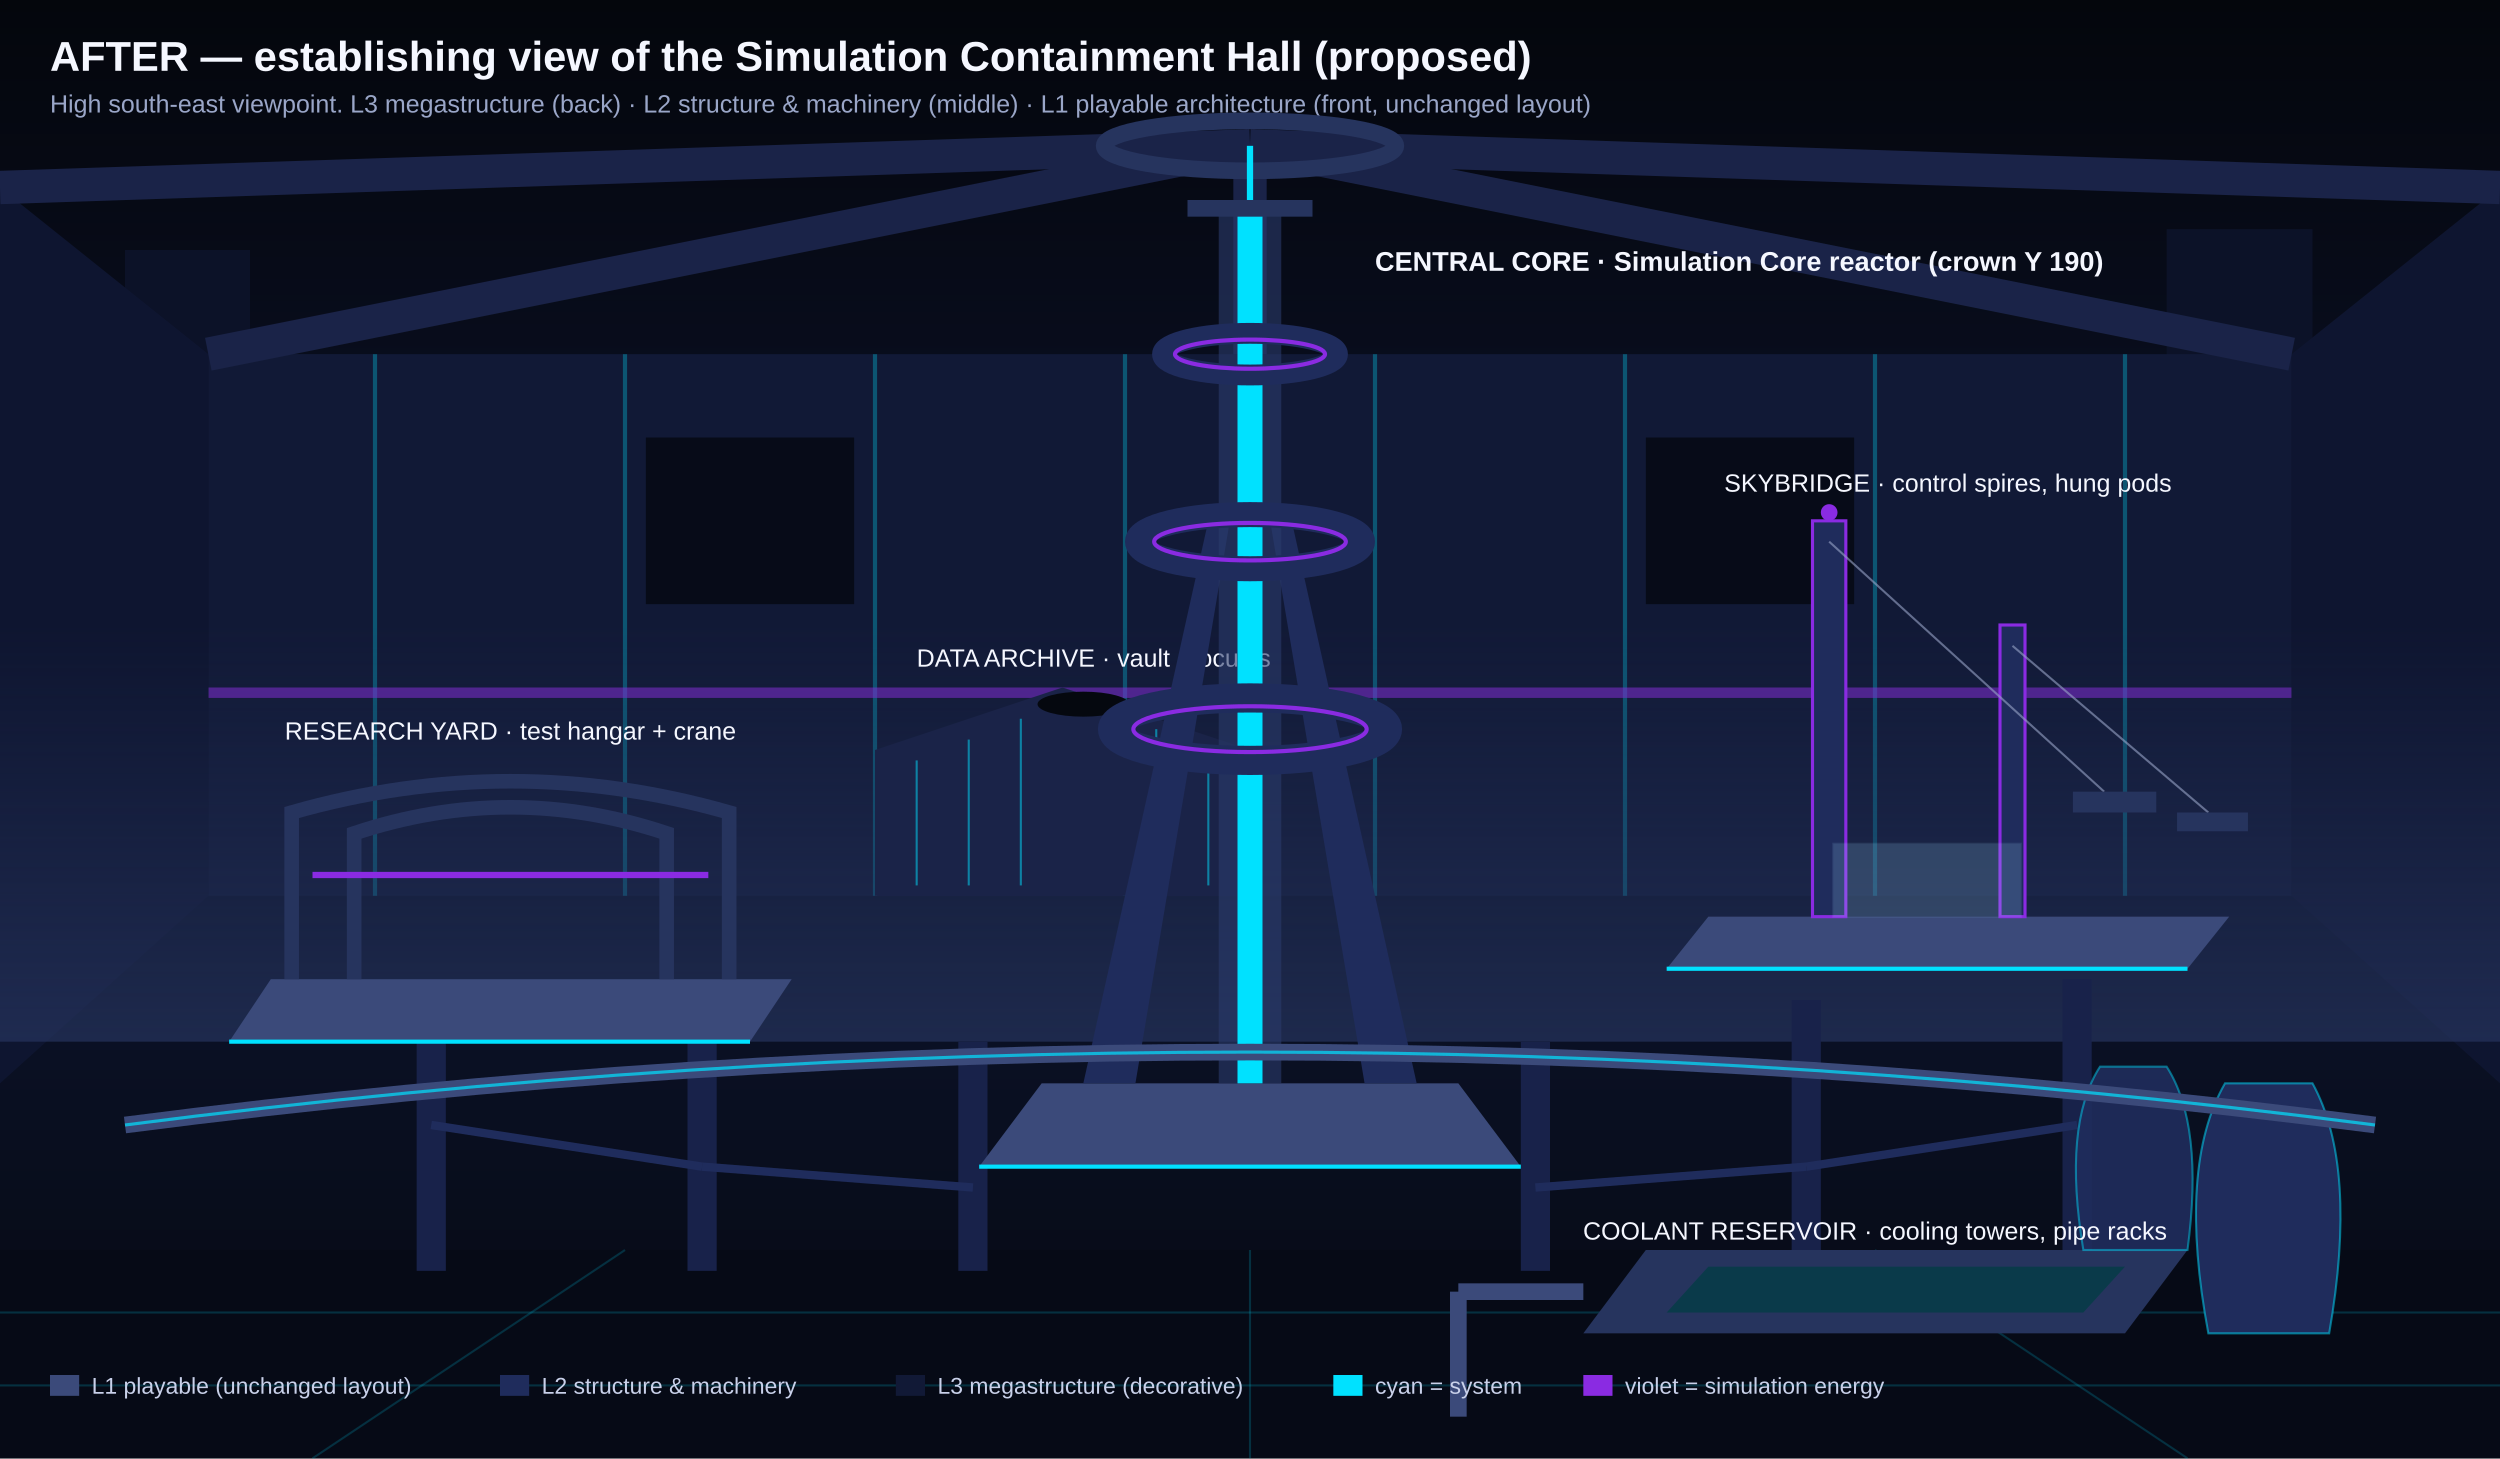
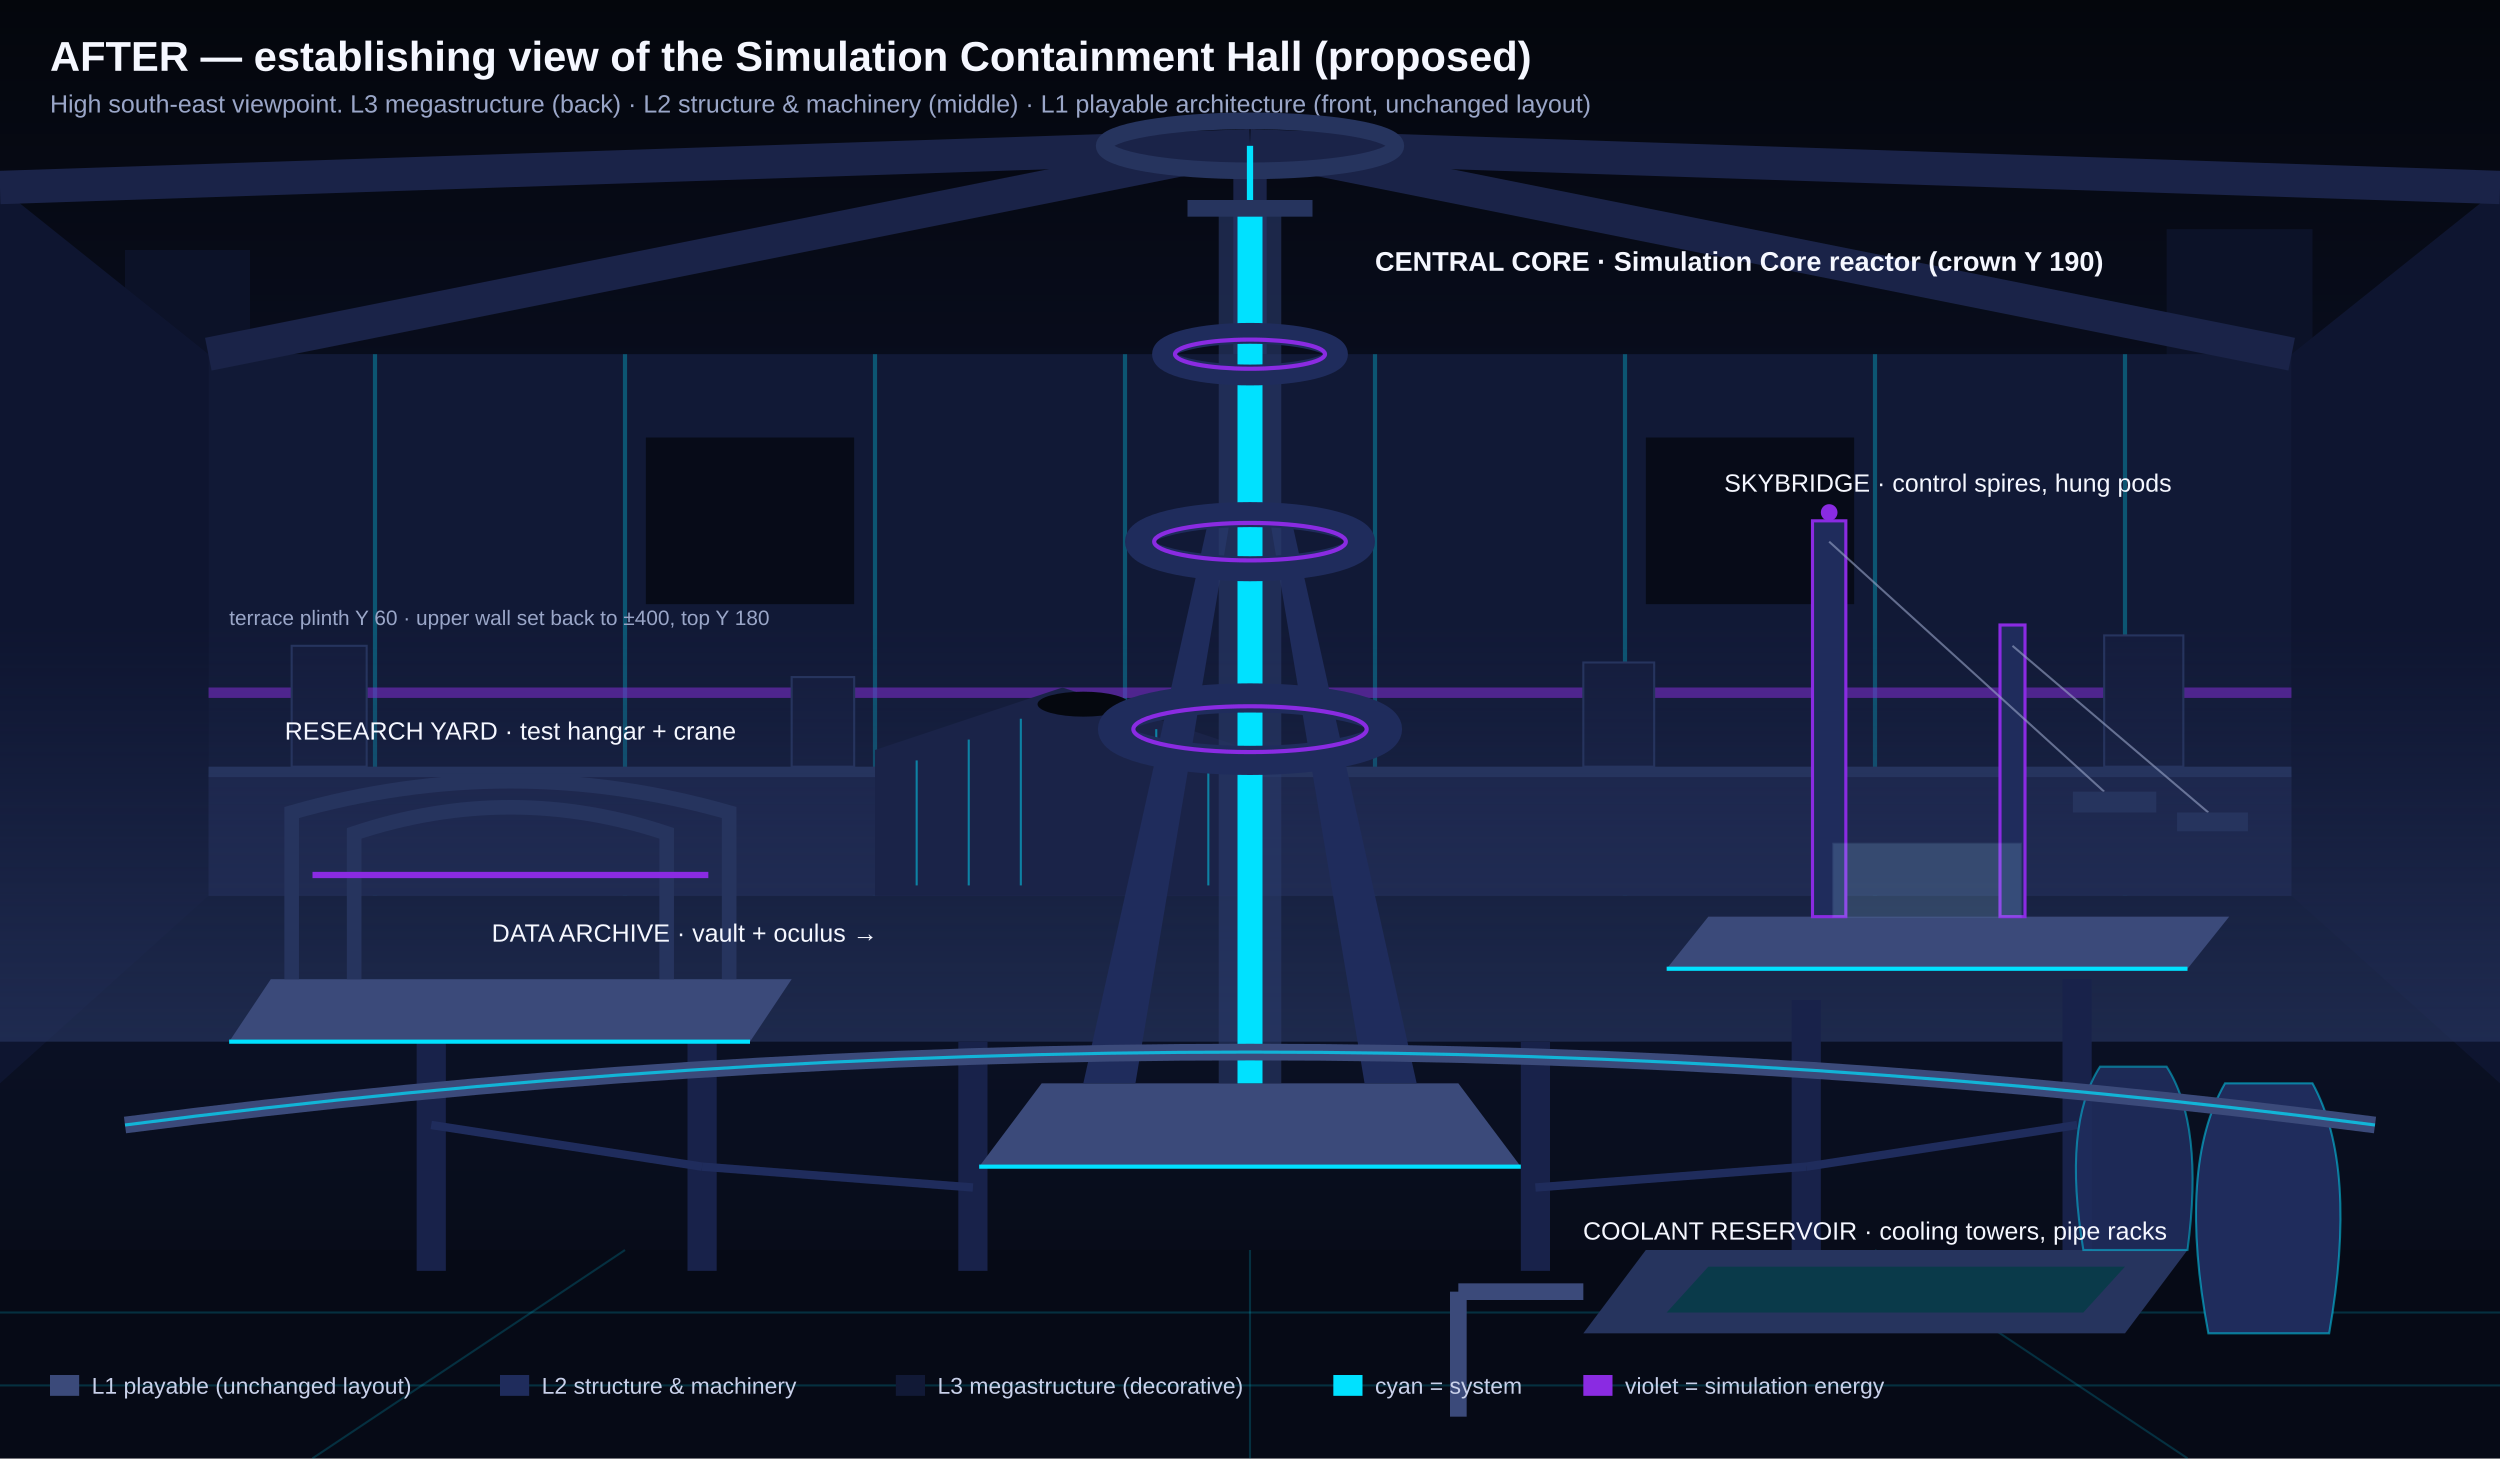
<svg xmlns="http://www.w3.org/2000/svg" viewBox="0 0 1200 700" font-family="Segoe UI, Arial, sans-serif">
  <defs>
    <linearGradient id="bg" x1="0" y1="0" x2="0" y2="1">
      <stop offset="0" stop-color="#04060c" />
      <stop offset="0.55" stop-color="#0d1530" />
      <stop offset="1" stop-color="#05080f" />
    </linearGradient>
    <linearGradient id="hz" x1="0" y1="0" x2="0" y2="1">
      <stop offset="0" stop-color="#26345e" stop-opacity="0" />
      <stop offset="1" stop-color="#26345e" stop-opacity="0.7" />
    </linearGradient>
  </defs>
  <rect width="1200" height="700" fill="url(#bg)" />
  <text x="24" y="34" fill="#f5f7ff" font-size="20" font-weight="700">AFTER — establishing view of the Simulation Containment Hall (proposed)</text>
  <text x="24" y="54" fill="#9aa6c8" font-size="12">High south-east viewpoint. L3 megastructure (back) · L2 structure &amp; machinery (middle) · L1 playable architecture (front, unchanged layout)</text>
  <g fill="#0c1228">
    <rect x="60" y="120" width="60" height="300" />
    <rect x="140" y="170" width="40" height="250" />
    <rect x="1040" y="110" width="70" height="310" />
    <rect x="980" y="180" width="40" height="240" />
    <path d="M220 420 Q205 300 230 240 L280 240 Q305 300 290 420 Z" />
    <path d="M900 420 Q885 310 905 260 L950 260 Q970 310 955 420 Z" />
  </g>
  <polygon points="100,170 1100,170 1100,430 100,430" fill="#111936" />
  <g stroke="#00e1ff" stroke-opacity="0.3" stroke-width="2">
    <line x1="180" y1="170" x2="180" y2="430" />
    <line x1="300" y1="170" x2="300" y2="430" />
    <line x1="420" y1="170" x2="420" y2="430" />
    <line x1="540" y1="170" x2="540" y2="430" />
    <line x1="660" y1="170" x2="660" y2="430" />
    <line x1="780" y1="170" x2="780" y2="430" />
    <line x1="900" y1="170" x2="900" y2="430" />
    <line x1="1020" y1="170" x2="1020" y2="430" />
  </g>
  <rect x="100" y="330" width="1000" height="5" fill="#8a2be2" opacity="0.55" />
  <g fill="#070b18">
    <rect x="310" y="210" width="100" height="80" />
    <rect x="790" y="210" width="100" height="80" />
  </g>
+   <rect x="100" y="372" width="1000" height="58" fill="#1a2348" />
+   <rect x="100" y="368" width="1000" height="5" fill="#26345e" />
+   <g fill="#141c3c" stroke="#26345e">
+     <rect x="140" y="310" width="36" height="58" />
+     <rect x="380" y="325" width="30" height="43" />
+     <rect x="760" y="318" width="34" height="50" />
+     <rect x="1010" y="305" width="38" height="63" />
+   </g>
+   <text x="110" y="300" fill="#9aa6c8" font-size="10">terrace plinth Y 60 · upper wall set back to ±400, top Y 180</text>
  <polygon points="0,90 100,170 100,430 0,520" fill="#0e1530" />
  <polygon points="1200,90 1100,170 1100,430 1200,520" fill="#0e1530" />
  <g stroke="#1a2348" stroke-width="16">
    <line x1="0" y1="90" x2="600" y2="70" />
    <line x1="1200" y1="90" x2="600" y2="70" />
    <line x1="100" y1="170" x2="600" y2="70" />
    <line x1="1100" y1="170" x2="600" y2="70" />
    <line x1="600" y1="170" x2="600" y2="70" />
  </g>
  <ellipse cx="600" cy="70" rx="70" ry="12" fill="none" stroke="#26345e" stroke-width="8" />
  <rect x="0" y="300" width="1200" height="200" fill="url(#hz)" />
  <polygon points="0,700 0,600 1200,600 1200,700" fill="#060a16" />
  <g stroke="#00e1ff" stroke-opacity="0.18">
    <line x1="0" y1="630" x2="1200" y2="630" />
    <line x1="0" y1="665" x2="1200" y2="665" />
    <line x1="300" y1="600" x2="150" y2="700" />
    <line x1="600" y1="600" x2="600" y2="700" />
    <line x1="900" y1="600" x2="1050" y2="700" />
  </g>
  <g fill="#18224a">
    <rect x="200" y="470" width="14" height="140" />
    <rect x="330" y="480" width="14" height="130" />
    <rect x="460" y="500" width="14" height="110" />
    <rect x="730" y="500" width="14" height="110" />
    <rect x="860" y="480" width="14" height="130" />
    <rect x="990" y="470" width="14" height="140" />
  </g>
  <g stroke="#1f2c5c" stroke-width="4">
    <line x1="207" y1="540" x2="337" y2="560" />
    <line x1="337" y1="560" x2="467" y2="570" />
    <line x1="737" y1="570" x2="867" y2="560" />
    <line x1="867" y1="560" x2="997" y2="540" />
  </g>
  <polygon points="130,470 380,470 360,500 110,500" fill="#3b4a7a" />
  <line x1="110" y1="500" x2="360" y2="500" stroke="#00e1ff" stroke-width="2" />
  <g fill="none" stroke="#26345e" stroke-width="7">
    <path d="M140 470 L140 390 Q245 360 350 390 L350 470" />
    <path d="M170 470 L170 400 Q245 375 320 400 L320 470" />
  </g>
  <line x1="150" y1="420" x2="340" y2="420" stroke="#8a2be2" stroke-width="3" />
  <text x="245" y="355" fill="#f5f7ff" font-size="12" text-anchor="middle">RESEARCH YARD · test hangar + crane</text>
  <polygon points="420,430 600,430 600,360 510,330 420,360" fill="#1a2348" />
  <g stroke="#00e1ff" stroke-opacity="0.5">
    <line x1="440" y1="365" x2="440" y2="425" />
    <line x1="465" y1="355" x2="465" y2="425" />
    <line x1="490" y1="345" x2="490" y2="425" />
    <line x1="555" y1="350" x2="555" y2="425" />
    <line x1="580" y1="358" x2="580" y2="425" />
  </g>
  <ellipse cx="520" cy="338" rx="22" ry="6" fill="#05080f" />
-   <text x="440" y="320" fill="#f5f7ff" font-size="12">DATA ARCHIVE · vault + oculus</text>
+   <text x="236" y="452" fill="#f5f7ff" font-size="12">DATA ARCHIVE · vault + oculus →</text>
  <polygon points="820,440 1070,440 1050,465 800,465" fill="#3b4a7a" />
  <line x1="800" y1="465" x2="1050" y2="465" stroke="#00e1ff" stroke-width="2" />
  <rect x="870" y="250" width="16" height="190" fill="#1f2c5c" stroke="#8a2be2" stroke-width="1.5" />
  <rect x="960" y="300" width="12" height="140" fill="#1f2c5c" stroke="#8a2be2" stroke-width="1.5" />
  <rect x="880" y="405" width="90" height="35" fill="#9fdcff" opacity="0.18" stroke="#9fdcff" stroke-opacity="0.6" />
  <g stroke="#9aa6c8" stroke-opacity="0.6">
    <line x1="878" y1="260" x2="1010" y2="380" />
    <line x1="966" y1="310" x2="1060" y2="390" />
  </g>
  <rect x="995" y="380" width="40" height="10" fill="#26345e" />
  <rect x="1045" y="390" width="34" height="9" fill="#26345e" />
  <circle cx="878" cy="246" r="4" fill="#8a2be2" />
  <text x="935" y="236" fill="#f5f7ff" font-size="12" text-anchor="middle">SKYBRIDGE · control spires, hung pods</text>
  <polygon points="470,560 730,560 700,520 500,520" fill="#3b4a7a" />
  <line x1="470" y1="560" x2="730" y2="560" stroke="#00e1ff" stroke-width="2" />
  <polygon points="520,520 580,250 590,252 545,520" fill="#1f2c5c" />
  <polygon points="680,520 620,250 610,252 655,520" fill="#1f2c5c" />
  <rect x="585" y="100" width="30" height="420" fill="#2a3a6a" opacity="0.6" />
  <rect x="594" y="100" width="12" height="420" fill="#00e1ff" />
  <line x1="600" y1="100" x2="600" y2="70" stroke="#00e1ff" stroke-width="3" />
  <g fill="none">
    <ellipse cx="600" cy="170" rx="42" ry="10" stroke="#1f2c5c" stroke-width="10" />
    <ellipse cx="600" cy="170" rx="36" ry="7" stroke="#8a2be2" stroke-width="2" />
    <ellipse cx="600" cy="260" rx="54" ry="13" stroke="#1f2c5c" stroke-width="12" />
    <ellipse cx="600" cy="260" rx="46" ry="9" stroke="#8a2be2" stroke-width="2" />
    <ellipse cx="600" cy="350" rx="66" ry="15" stroke="#1f2c5c" stroke-width="14" />
    <ellipse cx="600" cy="350" rx="56" ry="11" stroke="#8a2be2" stroke-width="2" />
  </g>
  <rect x="570" y="96" width="60" height="8" fill="#26345e" />
  <text x="660" y="130" fill="#f5f7ff" font-size="13" font-weight="600">CENTRAL CORE · Simulation Core reactor (crown Y 190)</text>
  <polygon points="760,640 1020,640 1050,600 790,600" fill="#26345e" />
  <polygon points="800,630 1000,630 1020,608 820,608" fill="#0a3a4a" />
  <path d="M1060 640 Q1045 560 1068 520 L1110 520 Q1132 560 1118 640 Z" fill="#1f2c5c" stroke="#00e1ff" stroke-opacity="0.5" />
  <path d="M1000 600 Q990 540 1008 512 L1040 512 Q1058 540 1050 600 Z" fill="#1f2c5c" stroke="#00e1ff" stroke-opacity="0.5" opacity="0.9" />
  <g stroke="#3b4a7a" stroke-width="8">
    <line x1="760" y1="620" x2="700" y2="620" />
    <line x1="700" y1="620" x2="700" y2="680" />
  </g>
  <text x="900" y="595" fill="#f5f7ff" font-size="12" text-anchor="middle">COOLANT RESERVOIR · cooling towers, pipe racks</text>
  <path d="M60 540 Q600 470 1140 540" fill="none" stroke="#3b4a7a" stroke-width="8" />
  <path d="M60 540 Q600 470 1140 540" fill="none" stroke="#00e1ff" stroke-width="1.5" stroke-opacity="0.7" />
  <g font-size="11" fill="#c9d1ea">
    <rect x="24" y="660" width="14" height="10" fill="#3b4a7a" />
    <text x="44" y="669">L1 playable (unchanged layout)</text>
    <rect x="240" y="660" width="14" height="10" fill="#1f2c5c" />
    <text x="260" y="669">L2 structure &amp; machinery</text>
    <rect x="430" y="660" width="14" height="10" fill="#111936" />
    <text x="450" y="669">L3 megastructure (decorative)</text>
    <rect x="640" y="660" width="14" height="10" fill="#00e1ff" />
    <text x="660" y="669">cyan = system</text>
    <rect x="760" y="660" width="14" height="10" fill="#8a2be2" />
    <text x="780" y="669">violet = simulation energy</text>
  </g>
</svg>
